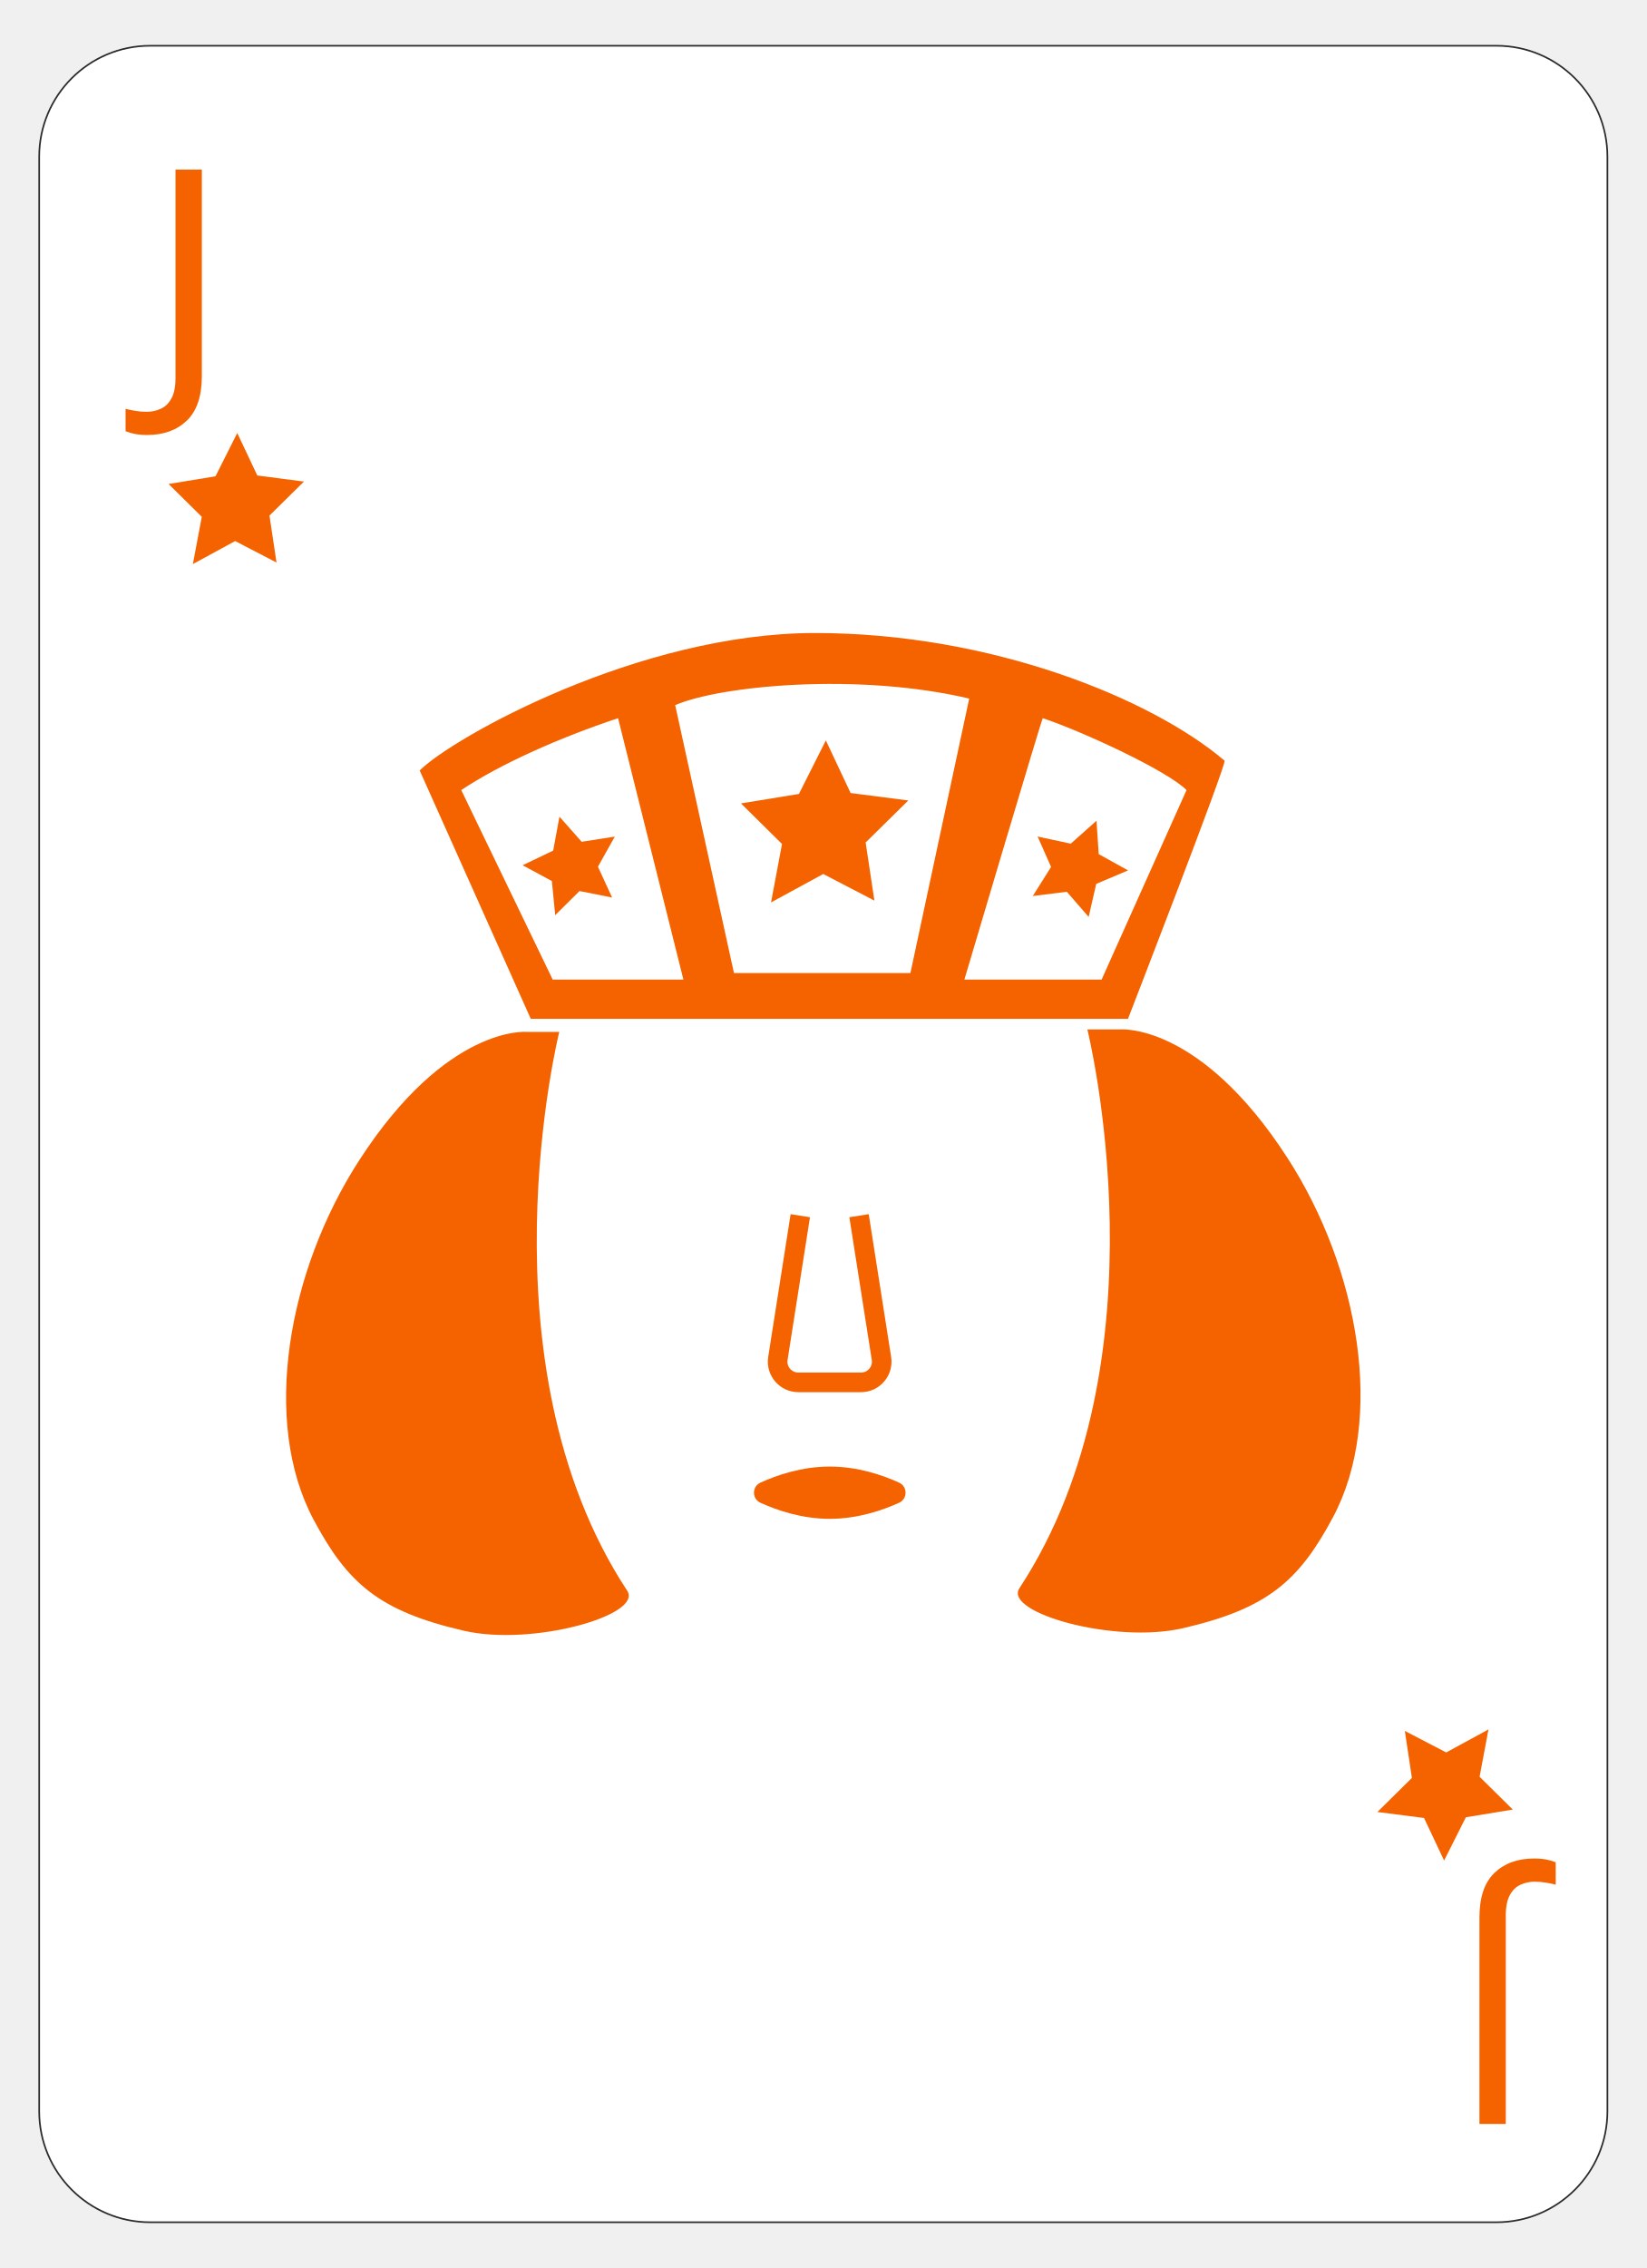
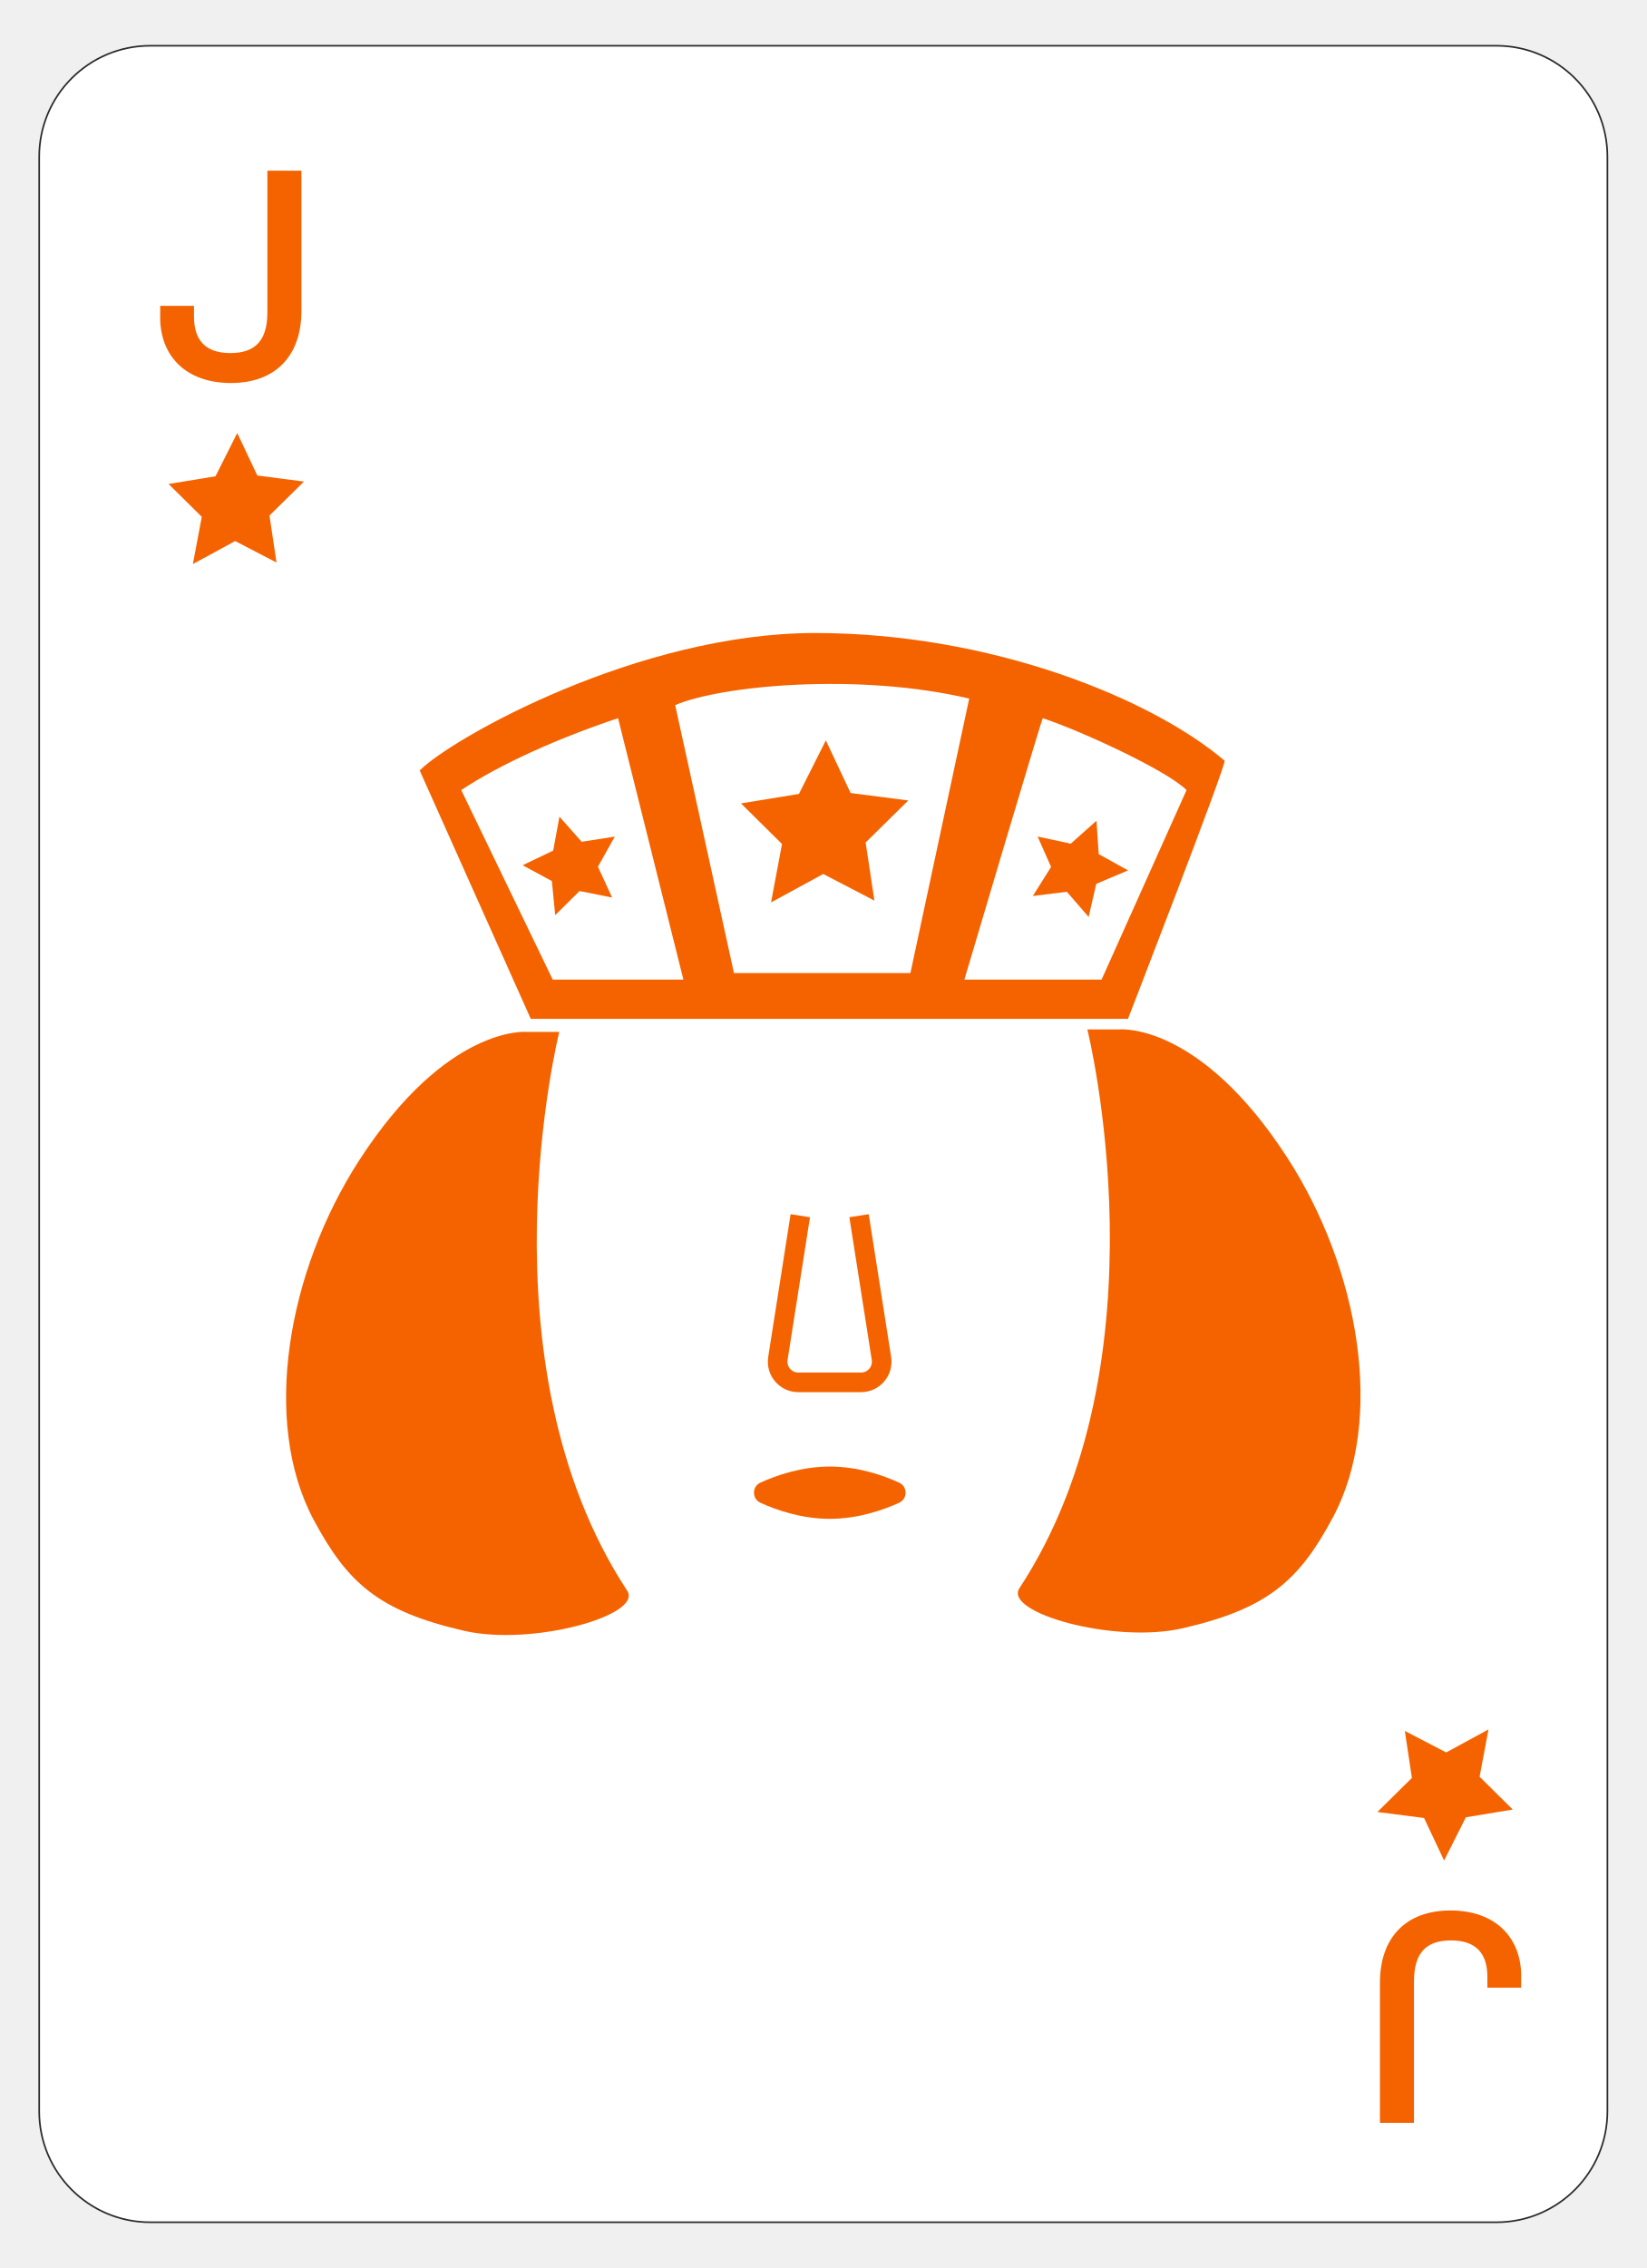
<svg xmlns="http://www.w3.org/2000/svg" viewBox="0 0 252 347">
  <defs>
-     <style>.cls-1{fill:#fff;stroke:#2b2b2b;stroke-width:.25px;}.cls-1,.cls-2{stroke-miterlimit:10;}.cls-3{font-family:ElzaText-Medium, 'Elza Text';font-size:44.94px;font-weight:500;}.cls-3,.cls-4{fill:#f46300;}.cls-2{fill:none;stroke:#f46300;stroke-width:3px;}.cls-4{stroke-width:0px;}</style>
+     <style>.cls-1{fill:#fff;stroke:#2b2b2b;stroke-width:.25px;}.cls-1,.cls-2{stroke-miterlimit:10;}.cls-2{fill:none;stroke:#f46300;stroke-width:3px;}.cls-3{fill:#f46300;stroke-width:0px;}</style>
  </defs>
  <g id="Layer_2">
    <rect class="cls-1" x="6" y="7" width="240" height="333" rx="16.98" ry="16.98" />
  </g>
  <g id="Layer_3">
-     <text class="cls-3" transform="translate(22.72 58.02)">
-       <tspan x="0" y="0">J</tspan>
-     </text>
-     <polygon class="cls-4" points="39.38 72.75 46.52 73.68 41.24 78.88 42.32 86.07 35.99 82.78 29.52 86.3 30.88 79.07 25.8 74.05 32.98 72.87 36.31 66.25 39.38 72.75" />
-     <text class="cls-3" transform="translate(234.59 292.88) rotate(-180)">
-       <tspan x="0" y="0">J</tspan>
-     </text>
-     <polygon class="cls-4" points="217.94 278.15 210.8 277.23 216.08 272.02 215 264.83 221.33 268.12 227.8 264.6 226.44 271.84 231.52 276.86 224.34 278.04 221.01 284.66 217.94 278.15" />
+     <path class="cls-3" d="m24.52,48.54v-1.75h5.17v1.66c0,3.55,1.71,5.57,5.57,5.57s5.66-1.98,5.66-6.25v-21.66h5.21v21.44c0,6.88-3.95,11.05-10.79,11.05s-10.83-4.09-10.83-10.07Z" />
+     <polygon class="cls-3" points="39.38 72.75 46.52 73.68 41.24 78.88 42.32 86.07 35.99 82.78 29.52 86.3 30.88 79.07 25.8 74.05 32.98 72.87 36.31 66.25 39.38 72.75" />
+     <path class="cls-3" d="m232.8,302.36v1.75h-5.17v-1.66c0-3.55-1.71-5.57-5.57-5.57s-5.66,1.98-5.66,6.25v21.66h-5.21v-21.44c0-6.88,3.95-11.05,10.79-11.05s10.83,4.09,10.83,10.07Z" />
+     <polygon class="cls-3" points="217.94 278.15 210.8 277.23 216.08 272.02 215 264.83 221.33 268.12 227.8 264.6 226.44 271.84 231.52 276.86 224.34 278.04 221.01 284.66 217.94 278.15" />
  </g>
  <g id="Layer_4">
-     <path class="cls-4" d="m187.41,116.38c-11.18-9.5-35.68-19.53-62.68-19.53s-55.5,16.03-60.5,21.03l17,38h91.4s15.19-39.16,14.78-39.5Zm-102.82,33.5l-14-29c6-4,15-8,24-11l10,40h-20Zm27.74-1l-9-41c7-3,28-5,45-1l-9,42h-27Zm56.26,1h-21s11.86-40,12-40c6,2,19,8,22,11l-13,29Z" />
-     <path class="cls-4" d="m85.59,157.88s-12.6,50.5,10.4,85.5c2.46,3.74-14.53,8.54-25,6.12-13-3-17.8-7.25-23-17-8-15-4-38,7-55,13.42-20.74,25.6-19.62,25.6-19.62h5Z" />
-     <path class="cls-4" d="m166.41,157.5s12.6,50.5-10.4,85.5c-2.46,3.74,14.53,8.54,25,6.12,13-3,17.8-7.25,23-17,8-15,4-38-7-55-13.42-20.74-25.6-19.62-25.6-19.62h-5Z" />
-     <polygon class="cls-4" points="130.18 121.33 139.01 122.47 132.48 128.9 133.82 137.79 125.99 133.72 118 138.07 119.68 129.13 113.4 122.92 122.27 121.47 126.39 113.28 130.18 121.33" />
-     <polygon class="cls-4" points="89.02 128.79 94.09 128 91.51 132.61 93.68 137.32 88.69 136.33 84.97 140.02 84.46 134.8 79.98 132.38 84.66 130.14 85.62 124.95 89.02 128.79" />
-     <polygon class="cls-4" points="168.15 130.68 172.64 133.17 167.77 135.23 166.61 140.29 163.27 136.44 158.06 137.09 160.86 132.64 158.8 127.99 163.87 129.08 167.81 125.57 168.15 130.68" />
-     <path class="cls-4" d="m137.6,226.84c1.32.6,1.32,2.48,0,3.08-2.47,1.13-6.31,2.46-10.61,2.46s-8.14-1.33-10.61-2.46c-1.32-.6-1.32-2.48,0-3.08,2.47-1.13,6.31-2.46,10.61-2.46s8.14,1.33,10.61,2.46Z" />
+     <path class="cls-3" d="m187.41,116.38c-11.18-9.5-35.68-19.53-62.68-19.53s-55.5,16.03-60.5,21.03l17,38h91.4s15.19-39.16,14.78-39.5Zm-102.82,33.5l-14-29c6-4,15-8,24-11l10,40h-20Zm27.74-1l-9-41c7-3,28-5,45-1l-9,42h-27Zm56.26,1h-21s11.86-40,12-40c6,2,19,8,22,11l-13,29Z" />
+     <path class="cls-3" d="m85.59,157.88s-12.6,50.5,10.4,85.5c2.46,3.74-14.53,8.54-25,6.12-13-3-17.8-7.25-23-17-8-15-4-38,7-55,13.42-20.74,25.6-19.62,25.6-19.62h5Z" />
+     <path class="cls-3" d="m166.41,157.5s12.6,50.5-10.4,85.5c-2.46,3.74,14.53,8.54,25,6.12,13-3,17.8-7.25,23-17,8-15,4-38-7-55-13.42-20.74-25.6-19.62-25.6-19.62h-5Z" />
+     <polygon class="cls-3" points="130.18 121.33 139.01 122.47 132.48 128.9 133.82 137.79 125.99 133.72 118 138.07 119.68 129.13 113.4 122.92 122.27 121.47 126.39 113.28 130.18 121.33" />
+     <polygon class="cls-3" points="89.02 128.79 94.09 128 91.51 132.61 93.68 137.32 88.69 136.33 84.97 140.02 84.46 134.8 79.98 132.38 84.66 130.14 85.62 124.95 89.02 128.79" />
+     <polygon class="cls-3" points="168.15 130.68 172.64 133.17 167.77 135.23 166.61 140.29 163.27 136.44 158.06 137.09 160.86 132.64 158.8 127.99 163.87 129.08 167.81 125.57 168.15 130.68" />
+     <path class="cls-3" d="m137.6,226.84c1.32.6,1.32,2.48,0,3.08-2.47,1.13-6.31,2.46-10.61,2.46s-8.14-1.33-10.61-2.46c-1.32-.6-1.32-2.48,0-3.08,2.47-1.13,6.31-2.46,10.61-2.46s8.14,1.33,10.61,2.46Z" />
    <path class="cls-2" d="m122.48,186l-3.43,21.84c-.3,1.92,1.18,3.66,3.13,3.66h9.59c1.95,0,3.43-1.74,3.13-3.66l-3.43-21.84" />
  </g>
</svg>
